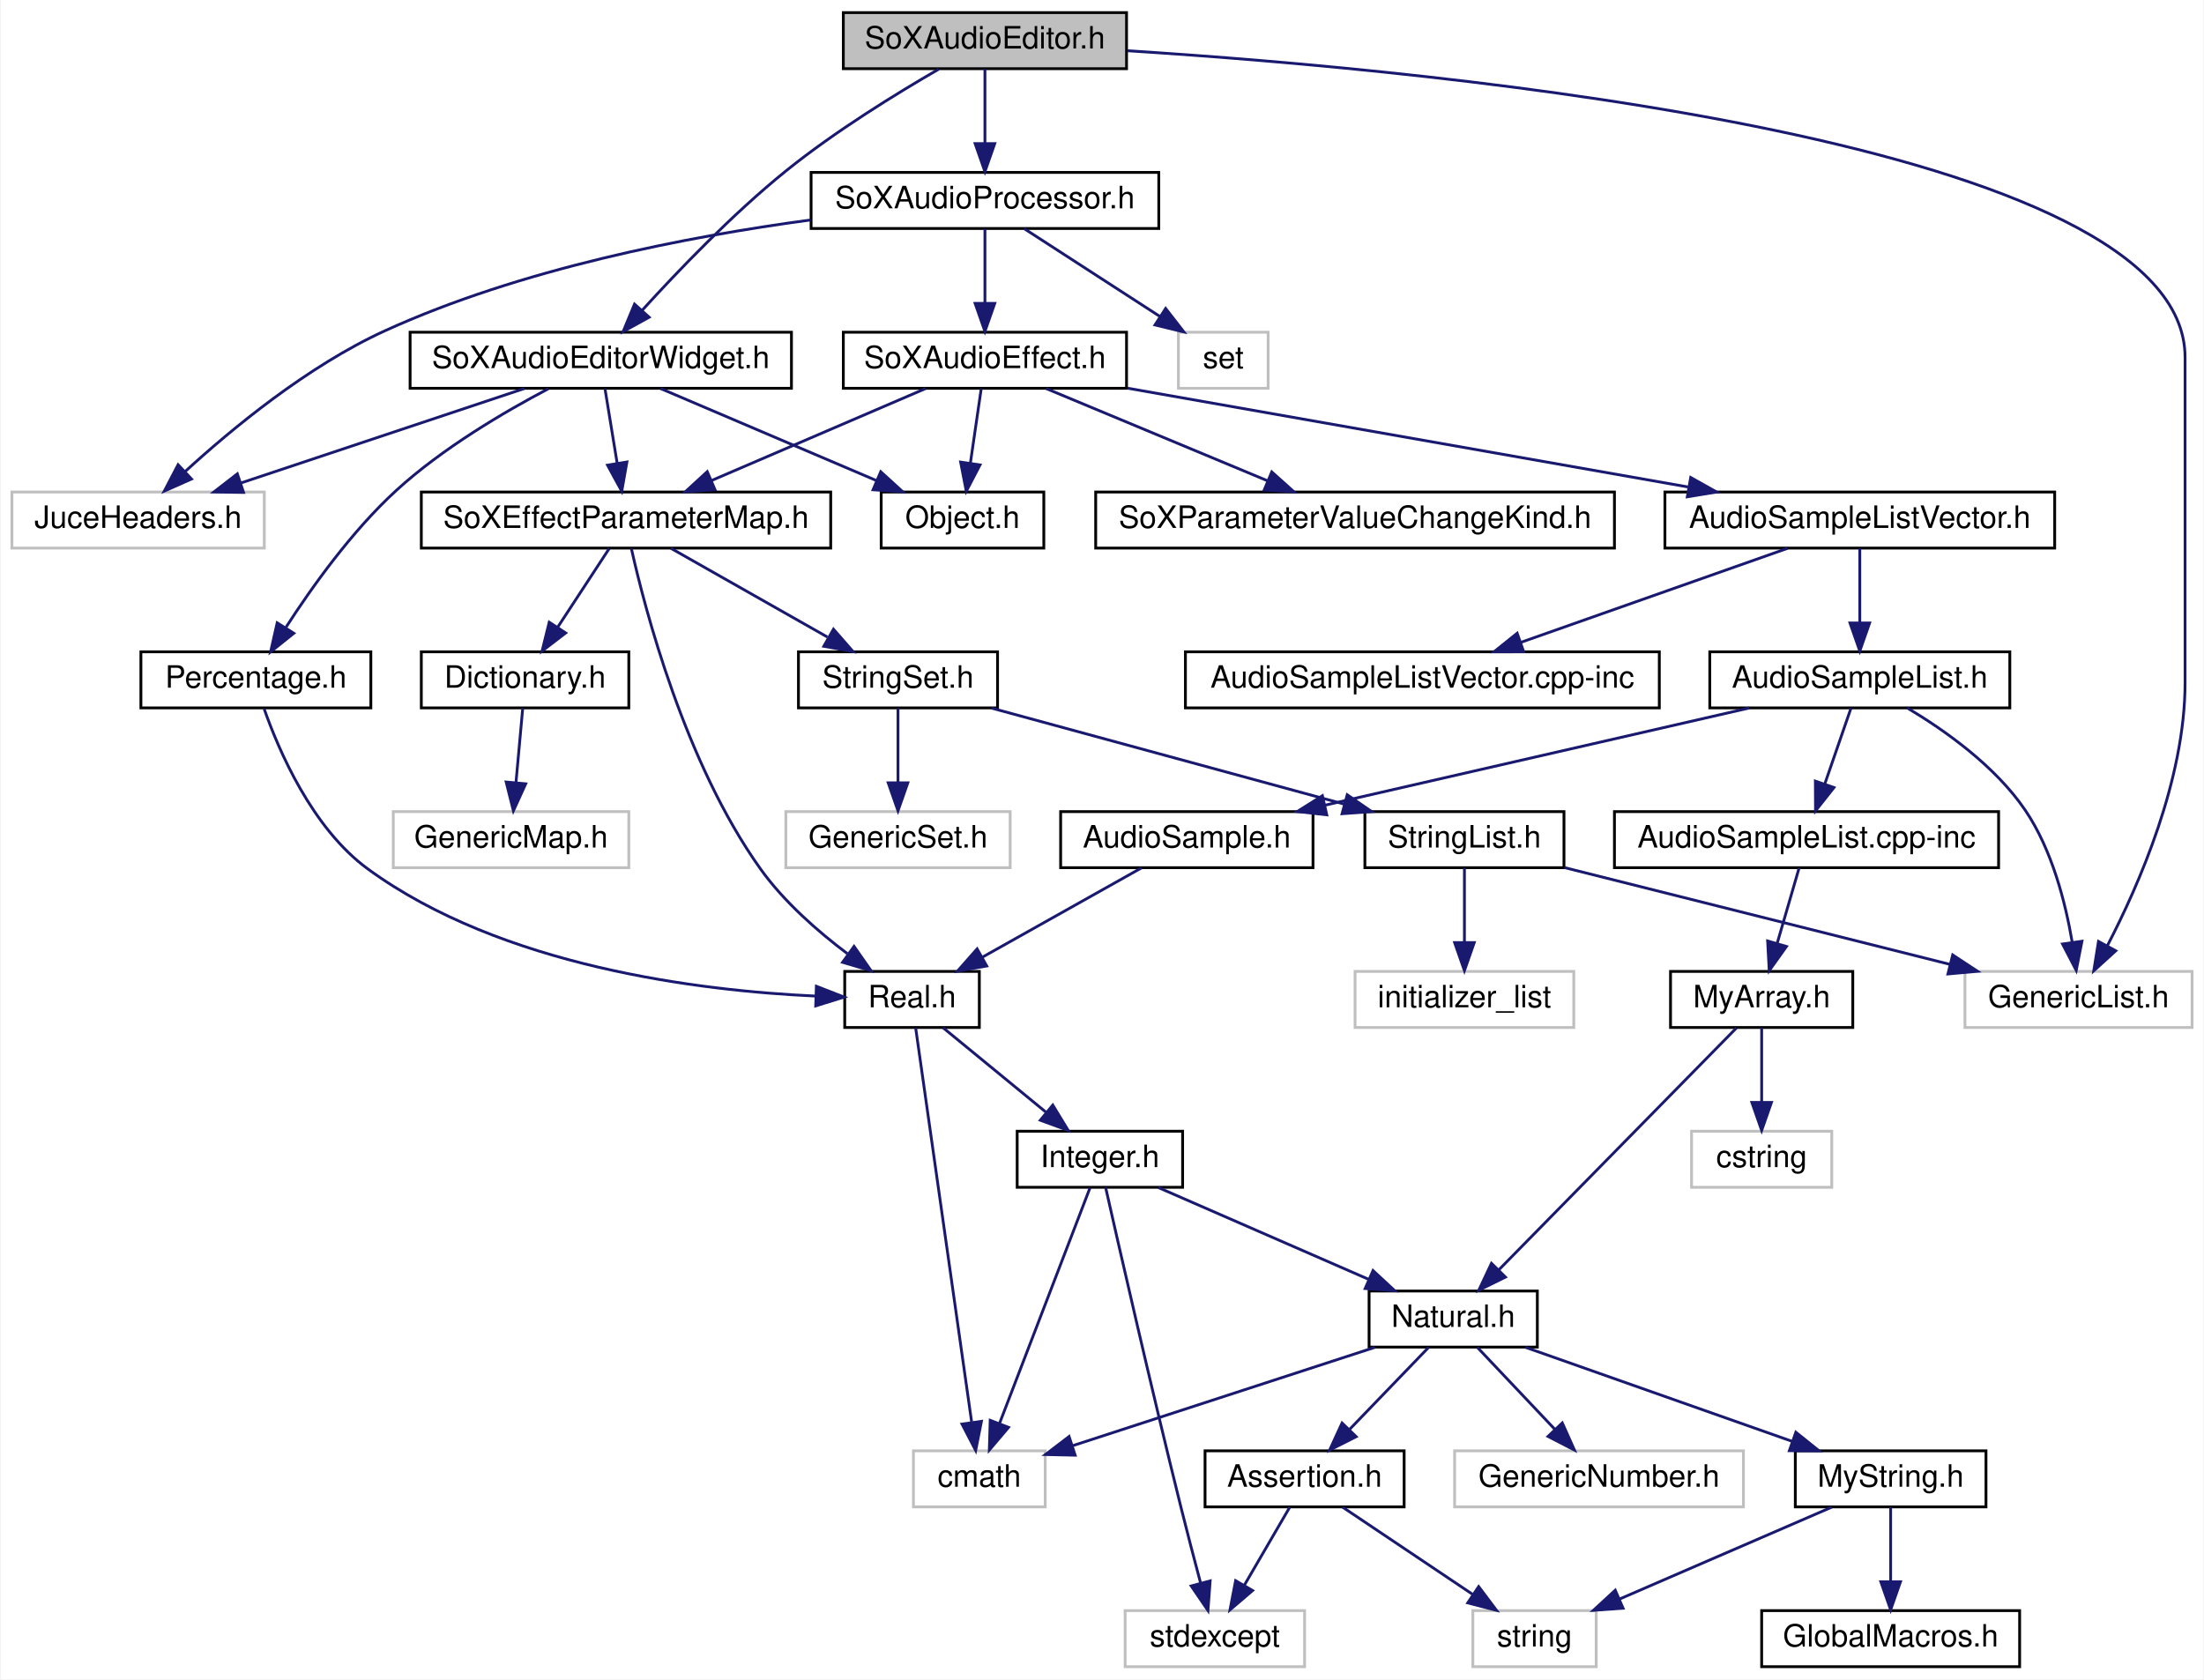
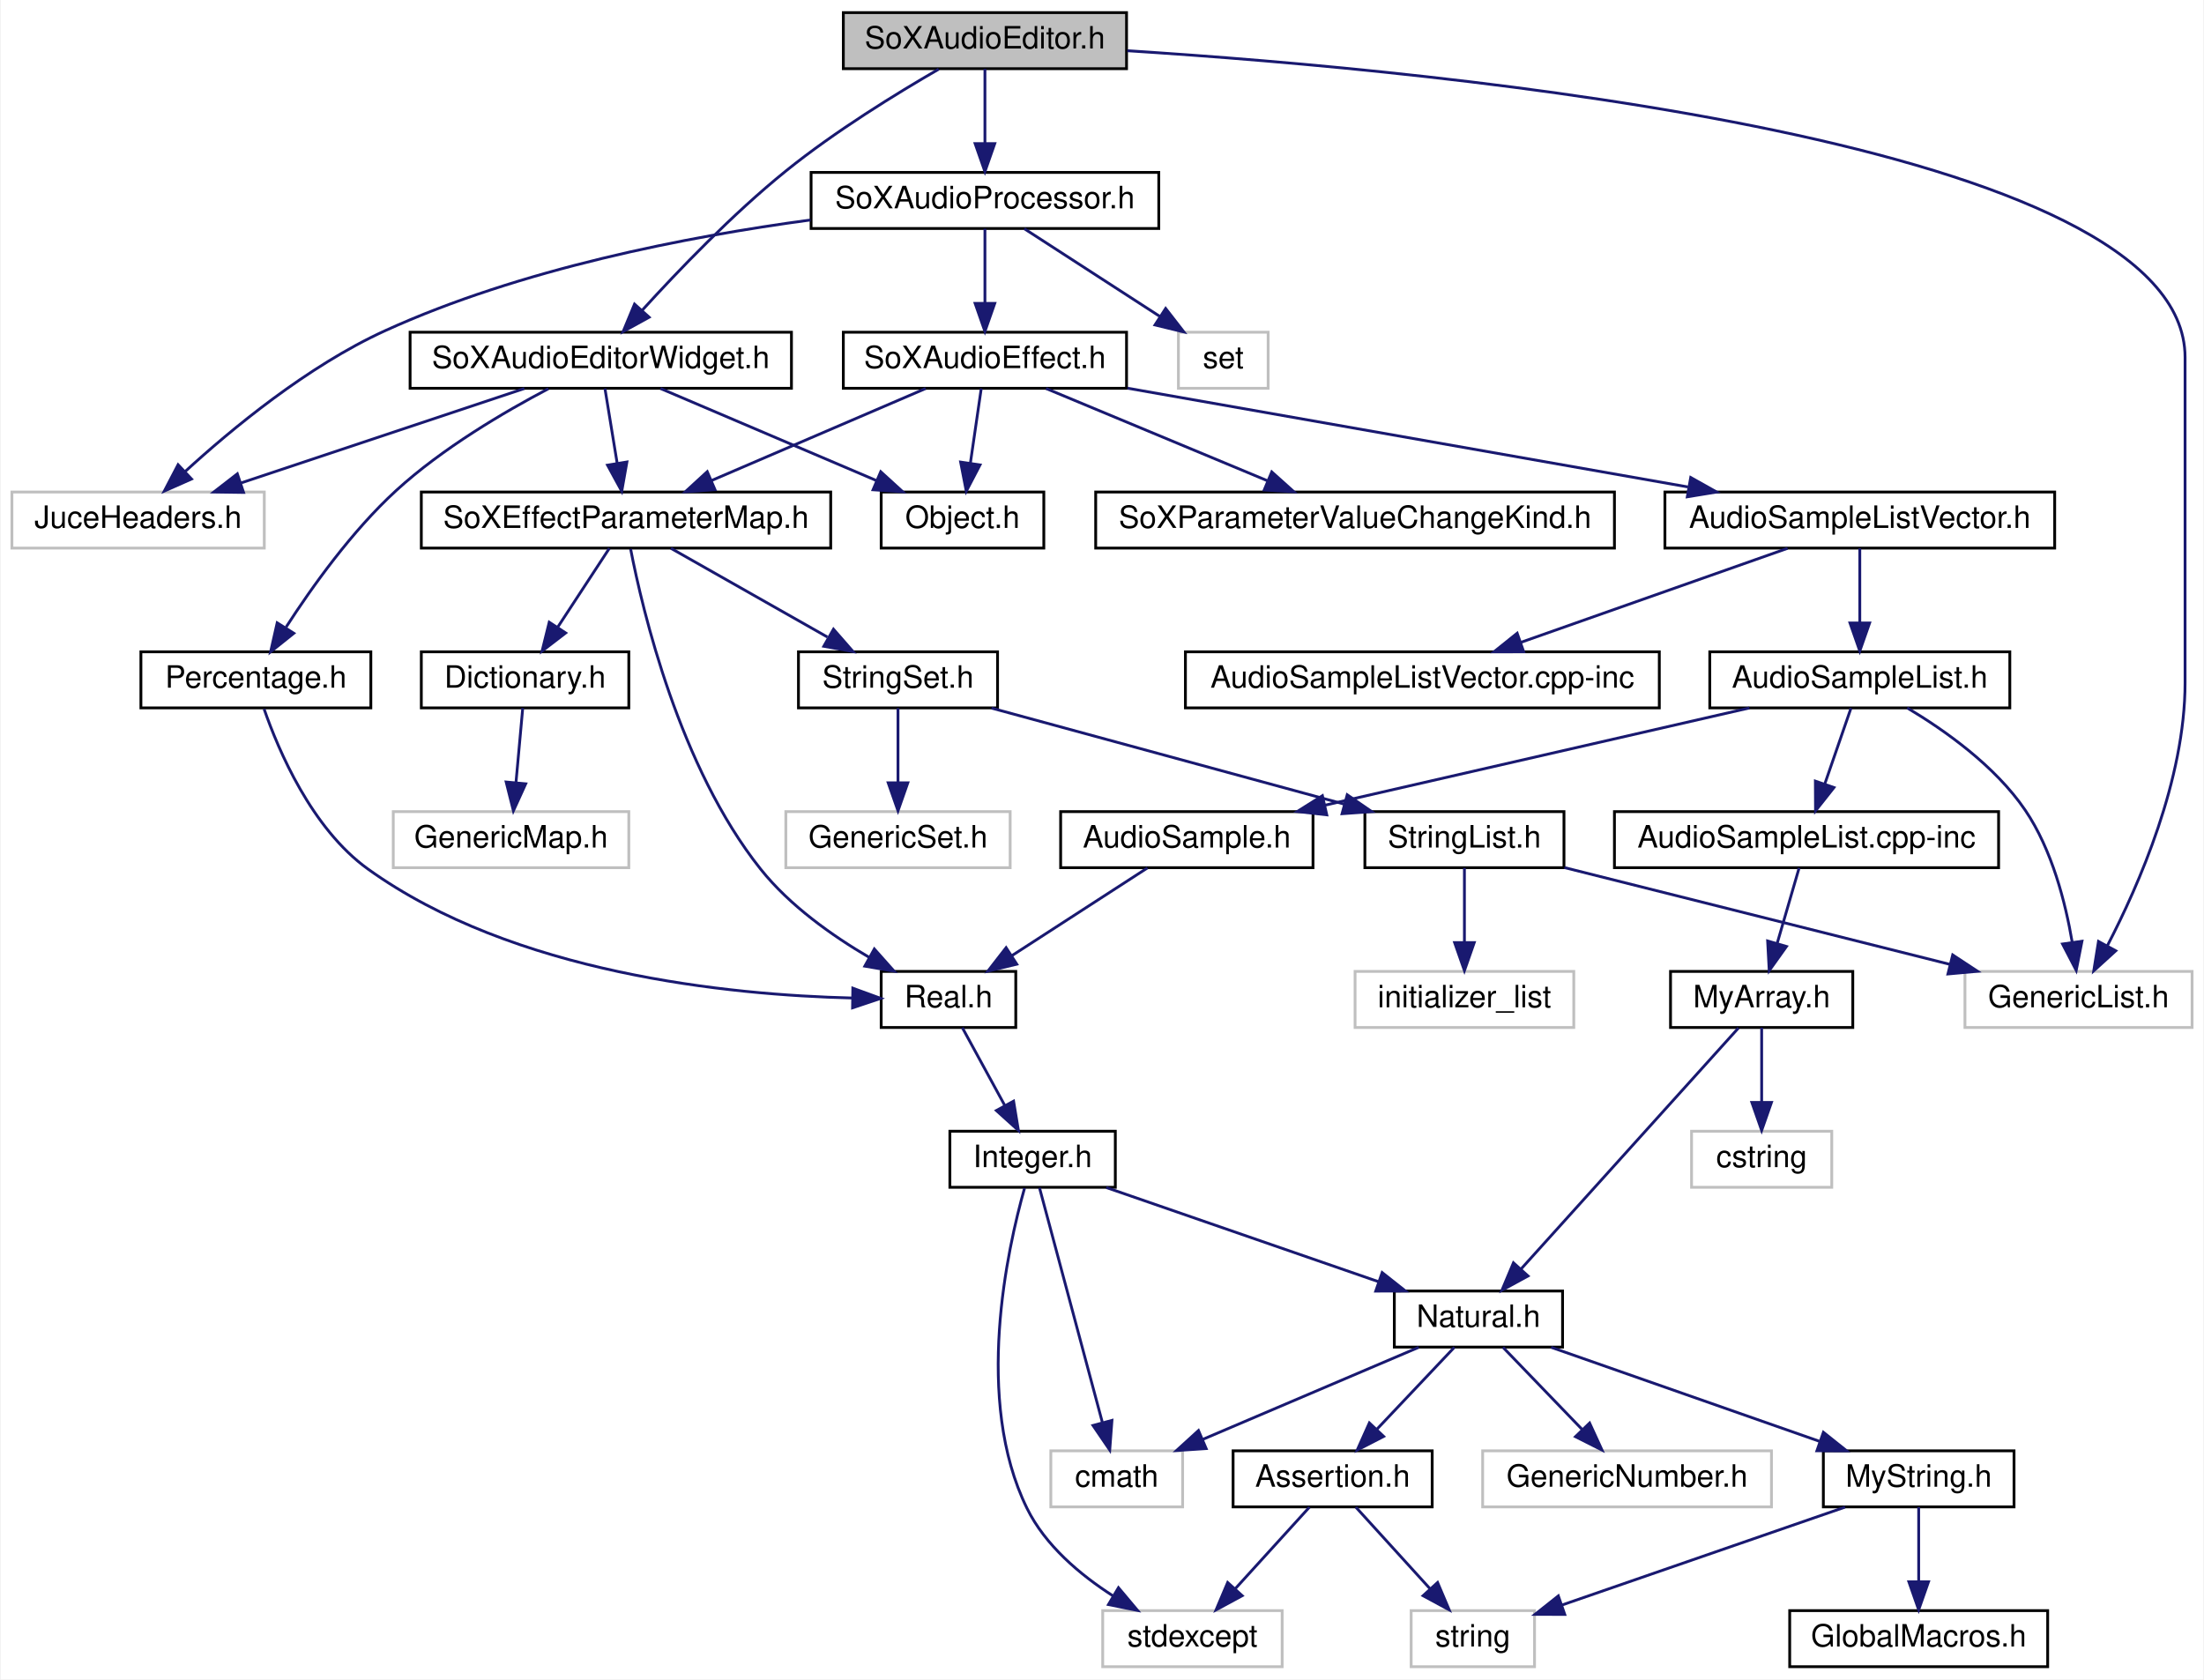
<svg xmlns="http://www.w3.org/2000/svg" xmlns:xlink="http://www.w3.org/1999/xlink" width="786pt" height="599pt" viewBox="0.00 0.00 785.50 599.00">
  <g id="graph0" class="graph" transform="scale(1 1) rotate(0) translate(4 595)">
    <polygon fill="white" stroke="transparent" points="-4,4 -4,-595 781.5,-595 781.5,4 -4,4" />
    <g id="node1" class="node">
      <g id="a_node1">
        <a xlink:title="The SoXAudioEditor specification defines the audio editor for a plugin, represented by a display wind...">
          <polygon fill="#bfbfbf" stroke="black" points="296.5,-570.5 296.5,-590.5 397.5,-590.5 397.5,-570.5 296.5,-570.5" />
          <text text-anchor="middle" x="347" y="-577.7" font-family="Helvetica,sans-Serif" font-size="11.00">SoXAudioEditor.h</text>
        </a>
      </g>
    </g>
    <g id="node2" class="node">
      <g id="a_node2">
        <a xlink:title=" ">
          <polygon fill="white" stroke="#bfbfbf" points="696.5,-228.5 696.5,-248.5 777.5,-248.5 777.5,-228.5 696.5,-228.5" />
          <text text-anchor="middle" x="737" y="-235.7" font-family="Helvetica,sans-Serif" font-size="11.00">GenericList.h</text>
        </a>
      </g>
    </g>
    <g id="edge1" class="edge">
      <path fill="none" stroke="midnightblue" d="M397.78,-576.9C511.15,-569.71 775,-544.69 775,-467.5 775,-467.5 775,-467.5 775,-351.5 775,-316.93 758.57,-279.4 747.32,-257.74" />
      <polygon fill="midnightblue" stroke="midnightblue" points="750.28,-255.86 742.44,-248.73 744.12,-259.19 750.28,-255.86" />
    </g>
    <g id="node3" class="node">
      <g id="a_node3">
        <a xlink:href="_so_x_audio_editor_widget_8h.html" target="_top" xlink:title="The SoXAudioEditorWidget specification defines an audio editor widget (a slider or a combo box) in a ...">
          <polygon fill="white" stroke="black" points="142,-456.5 142,-476.5 278,-476.5 278,-456.5 142,-456.5" />
          <text text-anchor="middle" x="210" y="-463.7" font-family="Helvetica,sans-Serif" font-size="11.00">SoXAudioEditorWidget.h</text>
        </a>
      </g>
    </g>
    <g id="edge2" class="edge">
      <path fill="none" stroke="midnightblue" d="M330.52,-570.33C315.67,-561.76 293.54,-548.17 276,-534 256.96,-518.62 237.5,-498.34 224.69,-484.24" />
      <polygon fill="midnightblue" stroke="midnightblue" points="227.25,-481.85 217.98,-476.74 222.04,-486.52 227.25,-481.85" />
    </g>
    <g id="node24" class="node">
      <g id="a_node24">
        <a xlink:href="_so_x_audio_processor_8h.html" target="_top" xlink:title="The SoXAudioProcessor specification defines an audio effect wrapper for a plugin responsible for the ...">
          <polygon fill="white" stroke="black" points="285,-513.5 285,-533.5 409,-533.5 409,-513.5 285,-513.5" />
          <text text-anchor="middle" x="347" y="-520.7" font-family="Helvetica,sans-Serif" font-size="11.00">SoXAudioProcessor.h</text>
        </a>
      </g>
    </g>
-     <g id="edge29" class="edge">
+     <g id="edge28" class="edge">
      <path fill="none" stroke="midnightblue" d="M347,-570.42C347,-563.22 347,-552.9 347,-543.86" />
      <polygon fill="midnightblue" stroke="midnightblue" points="350.5,-543.78 347,-533.78 343.5,-543.78 350.5,-543.78" />
    </g>
    <g id="node4" class="node">
      <g id="a_node4">
        <a xlink:title=" ">
          <polygon fill="white" stroke="#bfbfbf" points="0,-399.5 0,-419.5 90,-419.5 90,-399.5 0,-399.5" />
          <text text-anchor="middle" x="45" y="-406.7" font-family="Helvetica,sans-Serif" font-size="11.00">JuceHeaders.h</text>
        </a>
      </g>
    </g>
    <g id="edge3" class="edge">
      <path fill="none" stroke="midnightblue" d="M182.75,-456.42C155.2,-447.23 112.44,-432.98 81.87,-422.79" />
      <polygon fill="midnightblue" stroke="midnightblue" points="82.61,-419.35 72.01,-419.5 80.39,-425.99 82.61,-419.35" />
    </g>
    <g id="node5" class="node">
      <g id="a_node5">
        <a xlink:href="_object_8h.html" target="_top" xlink:title="The Object specification and body provides the root object type.">
          <polygon fill="white" stroke="black" points="310,-399.5 310,-419.5 368,-419.5 368,-399.5 310,-399.5" />
          <text text-anchor="middle" x="339" y="-406.7" font-family="Helvetica,sans-Serif" font-size="11.00">Object.h</text>
        </a>
      </g>
    </g>
    <g id="edge4" class="edge">
      <path fill="none" stroke="midnightblue" d="M231.3,-456.42C252.31,-447.46 284.63,-433.68 308.39,-423.55" />
      <polygon fill="midnightblue" stroke="midnightblue" points="309.84,-426.74 317.67,-419.6 307.1,-420.3 309.84,-426.74" />
    </g>
    <g id="node6" class="node">
      <g id="a_node6">
        <a xlink:href="_percentage_8h.html" target="_top" xlink:title="The Percentage specification and body provides a simple percentage type.">
          <polygon fill="white" stroke="black" points="46,-342.5 46,-362.5 128,-362.5 128,-342.5 46,-342.5" />
          <text text-anchor="middle" x="87" y="-349.7" font-family="Helvetica,sans-Serif" font-size="11.00">Percentage.h</text>
        </a>
      </g>
    </g>
    <g id="edge5" class="edge">
      <path fill="none" stroke="midnightblue" d="M191.31,-456.34C175.74,-448.15 153.52,-435.13 137,-420 121.25,-405.57 107.01,-385.62 97.8,-371.35" />
      <polygon fill="midnightblue" stroke="midnightblue" points="100.53,-369.12 92.26,-362.51 94.6,-372.84 100.53,-369.12" />
    </g>
    <g id="node17" class="node">
      <g id="a_node17">
        <a xlink:href="_so_x_effect_parameter_map_8h.html" target="_top" xlink:title="The SoXEffectParameterMap specification defines a map of string keys and associated values of SoXEffe...">
          <polygon fill="white" stroke="black" points="146,-399.5 146,-419.5 292,-419.5 292,-399.5 146,-399.5" />
          <text text-anchor="middle" x="219" y="-406.7" font-family="Helvetica,sans-Serif" font-size="11.00">SoXEffectParameterMap.h</text>
        </a>
      </g>
    </g>
-     <g id="edge20" class="edge">
+     <g id="edge19" class="edge">
      <path fill="none" stroke="midnightblue" d="M211.49,-456.42C212.66,-449.22 214.35,-438.9 215.83,-429.86" />
      <polygon fill="midnightblue" stroke="midnightblue" points="219.32,-430.21 217.48,-419.78 212.41,-429.08 219.32,-430.21" />
    </g>
    <g id="node7" class="node">
      <g id="a_node7">
        <a xlink:href="_real_8h.html" target="_top" xlink:title="The Real specification defines a value object type for real values.">
-           <polygon fill="white" stroke="black" points="297,-228.5 297,-248.5 345,-248.5 345,-228.5 297,-228.5" />
-           <text text-anchor="middle" x="321" y="-235.7" font-family="Helvetica,sans-Serif" font-size="11.00">Real.h</text>
+           <polygon fill="white" stroke="black" points="310,-228.5 310,-248.5 358,-248.5 358,-228.5 310,-228.5" />
+           <text text-anchor="middle" x="334" y="-235.7" font-family="Helvetica,sans-Serif" font-size="11.00">Real.h</text>
        </a>
      </g>
    </g>
    <g id="edge6" class="edge">
-       <path fill="none" stroke="midnightblue" d="M89.96,-342.14C95.07,-327.57 106.97,-299.6 127,-285 174.71,-250.23 245.01,-241.6 286.59,-239.71" />
-       <polygon fill="midnightblue" stroke="midnightblue" points="286.89,-243.2 296.76,-239.35 286.65,-236.2 286.89,-243.2" />
+       <path fill="none" stroke="midnightblue" d="M89.93,-342.11C95.01,-327.49 106.86,-299.46 127,-285 178.91,-247.72 255.66,-240.08 299.65,-239.02" />
+       <polygon fill="midnightblue" stroke="midnightblue" points="299.89,-242.52 309.84,-238.88 299.79,-235.52 299.89,-242.52" />
    </g>
    <g id="node8" class="node">
      <g id="a_node8">
-         <a xlink:title=" ">
-           <polygon fill="white" stroke="#bfbfbf" points="321.5,-57.5 321.5,-77.5 368.5,-77.5 368.5,-57.5 321.5,-57.5" />
-           <text text-anchor="middle" x="345" y="-64.7" font-family="Helvetica,sans-Serif" font-size="11.00">cmath</text>
+         <a xlink:href="_integer_8h.html" target="_top" xlink:title="The Integer specification and body provides a value object type for ints.">
+           <polygon fill="white" stroke="black" points="334.5,-171.5 334.5,-191.5 393.5,-191.5 393.5,-171.5 334.5,-171.5" />
+           <text text-anchor="middle" x="364" y="-178.7" font-family="Helvetica,sans-Serif" font-size="11.00">Integer.h</text>
        </a>
      </g>
    </g>
    <g id="edge7" class="edge">
-       <path fill="none" stroke="midnightblue" d="M322.29,-228.41C326.05,-201.94 337.06,-124.42 342.24,-87.92" />
-       <polygon fill="midnightblue" stroke="midnightblue" points="345.76,-88.02 343.7,-77.63 338.83,-87.04 345.76,-88.02" />
+       <path fill="none" stroke="midnightblue" d="M338.95,-228.42C343.05,-220.9 349.01,-209.98 354.08,-200.68" />
+       <polygon fill="midnightblue" stroke="midnightblue" points="357.22,-202.23 358.94,-191.78 351.08,-198.88 357.22,-202.23" />
    </g>
    <g id="node9" class="node">
      <g id="a_node9">
-         <a xlink:href="_integer_8h.html" target="_top" xlink:title="The Integer specification and body provides a value object type for ints.">
-           <polygon fill="white" stroke="black" points="358.5,-171.5 358.5,-191.5 417.5,-191.5 417.5,-171.5 358.5,-171.5" />
-           <text text-anchor="middle" x="388" y="-178.7" font-family="Helvetica,sans-Serif" font-size="11.00">Integer.h</text>
+         <a xlink:title=" ">
+           <polygon fill="white" stroke="#bfbfbf" points="370.5,-57.5 370.5,-77.5 417.5,-77.5 417.5,-57.5 370.5,-57.5" />
+           <text text-anchor="middle" x="394" y="-64.7" font-family="Helvetica,sans-Serif" font-size="11.00">cmath</text>
        </a>
      </g>
    </g>
    <g id="edge8" class="edge">
-       <path fill="none" stroke="midnightblue" d="M332.06,-228.42C341.99,-220.27 356.79,-208.12 368.67,-198.37" />
-       <polygon fill="midnightblue" stroke="midnightblue" points="371.19,-200.83 376.7,-191.78 366.75,-195.42 371.19,-200.83" />
-     </g>
-     <g id="edge9" class="edge">
-       <path fill="none" stroke="midnightblue" d="M384.48,-171.33C377.46,-153.04 361.57,-111.67 352.23,-87.34" />
-       <polygon fill="midnightblue" stroke="midnightblue" points="355.42,-85.87 348.57,-77.79 348.88,-88.38 355.42,-85.87" />
+       <path fill="none" stroke="midnightblue" d="M366.46,-171.33C371.33,-153.12 382.34,-112.04 388.87,-87.67" />
+       <polygon fill="midnightblue" stroke="midnightblue" points="392.3,-88.36 391.51,-77.79 385.54,-86.55 392.3,-88.36" />
    </g>
    <g id="node10" class="node">
      <g id="a_node10">
        <a xlink:title=" ">
-           <polygon fill="white" stroke="#bfbfbf" points="397,-0.5 397,-20.5 461,-20.5 461,-0.5 397,-0.5" />
-           <text text-anchor="middle" x="429" y="-7.7" font-family="Helvetica,sans-Serif" font-size="11.00">stdexcept</text>
-         </a>
-       </g>
-     </g>
-     <g id="edge10" class="edge">
-       <path fill="none" stroke="midnightblue" d="M390.03,-171.49C394.64,-151.08 406.35,-99.74 417,-57 419.2,-48.18 421.75,-38.43 423.94,-30.23" />
-       <polygon fill="midnightblue" stroke="midnightblue" points="427.32,-31.11 426.54,-20.55 420.56,-29.3 427.32,-31.11" />
+           <polygon fill="white" stroke="#bfbfbf" points="389,-0.5 389,-20.5 453,-20.5 453,-0.5 389,-0.5" />
+           <text text-anchor="middle" x="421" y="-7.7" font-family="Helvetica,sans-Serif" font-size="11.00">stdexcept</text>
+         </a>
+       </g>
+     </g>
+     <g id="edge9" class="edge">
+       <path fill="none" stroke="midnightblue" d="M361.13,-171.2C355.06,-149.75 342.98,-95.68 362,-57 368.5,-43.77 380.91,-33.31 392.67,-25.76" />
+       <polygon fill="midnightblue" stroke="midnightblue" points="394.62,-28.68 401.43,-20.57 391.05,-22.66 394.62,-28.68" />
    </g>
    <g id="node11" class="node">
      <g id="a_node11">
        <a xlink:href="_natural_8h.html" target="_top" xlink:title="The Natural specification and body provides a value object type for naturals (positive integers with ...">
-           <polygon fill="white" stroke="black" points="484,-114.5 484,-134.5 544,-134.5 544,-114.5 484,-114.5" />
-           <text text-anchor="middle" x="514" y="-121.7" font-family="Helvetica,sans-Serif" font-size="11.00">Natural.h</text>
-         </a>
-       </g>
+           <polygon fill="white" stroke="black" points="493,-114.5 493,-134.5 553,-134.5 553,-114.5 493,-114.5" />
+           <text text-anchor="middle" x="523" y="-121.7" font-family="Helvetica,sans-Serif" font-size="11.00">Natural.h</text>
+         </a>
+       </g>
+     </g>
+     <g id="edge10" class="edge">
+       <path fill="none" stroke="midnightblue" d="M390.26,-171.42C416.8,-162.23 458.01,-147.98 487.47,-137.79" />
+       <polygon fill="midnightblue" stroke="midnightblue" points="488.66,-141.08 496.97,-134.5 486.37,-134.47 488.66,-141.08" />
    </g>
    <g id="edge11" class="edge">
-       <path fill="none" stroke="midnightblue" d="M408.81,-171.42C429.23,-162.5 460.61,-148.8 483.79,-138.69" />
-       <polygon fill="midnightblue" stroke="midnightblue" points="485.4,-141.8 493.16,-134.6 482.6,-135.39 485.4,-141.8" />
-     </g>
-     <g id="edge12" class="edge">
-       <path fill="none" stroke="midnightblue" d="M486.09,-114.42C456.48,-104.78 409.72,-89.56 378.23,-79.31" />
-       <polygon fill="midnightblue" stroke="midnightblue" points="379.17,-75.94 368.58,-76.17 377.01,-82.6 379.17,-75.94" />
+       <path fill="none" stroke="midnightblue" d="M501.7,-114.42C480.69,-105.46 448.37,-91.68 424.61,-81.55" />
+       <polygon fill="midnightblue" stroke="midnightblue" points="425.9,-78.3 415.33,-77.6 423.16,-84.74 425.9,-78.3" />
    </g>
    <g id="node12" class="node">
      <g id="a_node12">
        <a xlink:href="_assertion_8h.html" target="_top" xlink:title="The Assertion specification defines macros for pre- and postconditions in functions or methods.">
-           <polygon fill="white" stroke="black" points="425.5,-57.5 425.5,-77.5 496.5,-77.5 496.5,-57.5 425.5,-57.5" />
-           <text text-anchor="middle" x="461" y="-64.7" font-family="Helvetica,sans-Serif" font-size="11.00">Assertion.h</text>
-         </a>
-       </g>
-     </g>
-     <g id="edge13" class="edge">
-       <path fill="none" stroke="midnightblue" d="M505.25,-114.42C497.62,-106.5 486.37,-94.82 477.12,-85.23" />
-       <polygon fill="midnightblue" stroke="midnightblue" points="479.4,-82.55 469.94,-77.78 474.36,-87.41 479.4,-82.55" />
+           <polygon fill="white" stroke="black" points="435.5,-57.5 435.5,-77.5 506.5,-77.5 506.5,-57.5 435.5,-57.5" />
+           <text text-anchor="middle" x="471" y="-64.7" font-family="Helvetica,sans-Serif" font-size="11.00">Assertion.h</text>
+         </a>
+       </g>
+     </g>
+     <g id="edge12" class="edge">
+       <path fill="none" stroke="midnightblue" d="M514.41,-114.42C506.93,-106.5 495.89,-94.82 486.81,-85.23" />
+       <polygon fill="midnightblue" stroke="midnightblue" points="489.19,-82.64 479.77,-77.78 484.1,-87.45 489.19,-82.64" />
    </g>
    <g id="node14" class="node">
      <g id="a_node14">
        <a xlink:title=" ">
-           <polygon fill="white" stroke="#bfbfbf" points="514.5,-57.5 514.5,-77.5 617.5,-77.5 617.5,-57.5 514.5,-57.5" />
-           <text text-anchor="middle" x="566" y="-64.7" font-family="Helvetica,sans-Serif" font-size="11.00">GenericNumber.h</text>
-         </a>
-       </g>
-     </g>
-     <g id="edge16" class="edge">
-       <path fill="none" stroke="midnightblue" d="M522.59,-114.42C530.07,-106.5 541.11,-94.82 550.19,-85.23" />
-       <polygon fill="midnightblue" stroke="midnightblue" points="552.9,-87.45 557.23,-77.78 547.81,-82.64 552.9,-87.45" />
+           <polygon fill="white" stroke="#bfbfbf" points="524.5,-57.5 524.5,-77.5 627.5,-77.5 627.5,-57.5 524.5,-57.5" />
+           <text text-anchor="middle" x="576" y="-64.7" font-family="Helvetica,sans-Serif" font-size="11.00">GenericNumber.h</text>
+         </a>
+       </g>
+     </g>
+     <g id="edge15" class="edge">
+       <path fill="none" stroke="midnightblue" d="M531.75,-114.42C539.38,-106.5 550.63,-94.82 559.88,-85.23" />
+       <polygon fill="midnightblue" stroke="midnightblue" points="562.64,-87.41 567.06,-77.78 557.6,-82.55 562.64,-87.41" />
    </g>
    <g id="node15" class="node">
      <g id="a_node15">
        <a xlink:href="_my_string_8h.html" target="_top" xlink:title="The String specification defines a standard string type.">
-           <polygon fill="white" stroke="black" points="636,-57.5 636,-77.5 704,-77.5 704,-57.5 636,-57.5" />
-           <text text-anchor="middle" x="670" y="-64.7" font-family="Helvetica,sans-Serif" font-size="11.00">MyString.h</text>
-         </a>
-       </g>
-     </g>
-     <g id="edge17" class="edge">
-       <path fill="none" stroke="midnightblue" d="M539.76,-114.42C565.69,-105.27 605.89,-91.1 634.76,-80.92" />
-       <polygon fill="midnightblue" stroke="midnightblue" points="636.19,-84.13 644.46,-77.5 633.87,-77.53 636.19,-84.13" />
-     </g>
-     <g id="edge14" class="edge">
-       <path fill="none" stroke="midnightblue" d="M455.72,-57.42C451.34,-49.9 444.99,-38.98 439.58,-29.68" />
-       <polygon fill="midnightblue" stroke="midnightblue" points="442.45,-27.66 434.4,-20.78 436.4,-31.18 442.45,-27.66" />
+           <polygon fill="white" stroke="black" points="646,-57.5 646,-77.5 714,-77.5 714,-57.5 646,-57.5" />
+           <text text-anchor="middle" x="680" y="-64.7" font-family="Helvetica,sans-Serif" font-size="11.00">MyString.h</text>
+         </a>
+       </g>
+     </g>
+     <g id="edge16" class="edge">
+       <path fill="none" stroke="midnightblue" d="M548.93,-114.42C575.02,-105.27 615.47,-91.1 644.54,-80.92" />
+       <polygon fill="midnightblue" stroke="midnightblue" points="646.02,-84.11 654.3,-77.5 643.7,-77.51 646.02,-84.11" />
+     </g>
+     <g id="edge13" class="edge">
+       <path fill="none" stroke="midnightblue" d="M462.74,-57.42C455.55,-49.5 444.93,-37.82 436.2,-28.23" />
+       <polygon fill="midnightblue" stroke="midnightblue" points="438.75,-25.82 429.44,-20.78 433.57,-30.53 438.75,-25.82" />
    </g>
    <g id="node13" class="node">
      <g id="a_node13">
        <a xlink:title=" ">
-           <polygon fill="white" stroke="#bfbfbf" points="521,-0.5 521,-20.5 565,-20.5 565,-0.5 521,-0.5" />
-           <text text-anchor="middle" x="543" y="-7.7" font-family="Helvetica,sans-Serif" font-size="11.00">string</text>
-         </a>
-       </g>
-     </g>
-     <g id="edge15" class="edge">
-       <path fill="none" stroke="midnightblue" d="M474.54,-57.42C487.12,-48.98 506.09,-36.26 520.87,-26.34" />
-       <polygon fill="midnightblue" stroke="midnightblue" points="523.08,-29.07 529.44,-20.6 519.18,-23.26 523.08,-29.07" />
-     </g>
-     <g id="edge18" class="edge">
-       <path fill="none" stroke="midnightblue" d="M649.03,-57.42C628.44,-48.5 596.81,-34.8 573.45,-24.69" />
-       <polygon fill="midnightblue" stroke="midnightblue" points="574.57,-21.36 564,-20.6 571.79,-27.78 574.57,-21.36" />
+           <polygon fill="white" stroke="#bfbfbf" points="499,-0.5 499,-20.5 543,-20.5 543,-0.5 499,-0.5" />
+           <text text-anchor="middle" x="521" y="-7.7" font-family="Helvetica,sans-Serif" font-size="11.00">string</text>
+         </a>
+       </g>
+     </g>
+     <g id="edge14" class="edge">
+       <path fill="none" stroke="midnightblue" d="M479.26,-57.42C486.45,-49.5 497.07,-37.82 505.8,-28.23" />
+       <polygon fill="midnightblue" stroke="midnightblue" points="508.43,-30.53 512.56,-20.78 503.25,-25.82 508.43,-30.53" />
+     </g>
+     <g id="edge17" class="edge">
+       <path fill="none" stroke="midnightblue" d="M653.74,-57.42C626.01,-47.82 582.27,-32.69 552.65,-22.45" />
+       <polygon fill="midnightblue" stroke="midnightblue" points="553.78,-19.14 543.19,-19.17 551.49,-25.75 553.78,-19.14" />
    </g>
    <g id="node16" class="node">
      <g id="a_node16">
        <a xlink:href="_global_macros_8h.html" target="_top" xlink:title="The GlobalMacros specification defines simple macros (e.g. for parameter modes).">
-           <polygon fill="white" stroke="black" points="624,-0.5 624,-20.5 716,-20.5 716,-0.5 624,-0.5" />
-           <text text-anchor="middle" x="670" y="-7.7" font-family="Helvetica,sans-Serif" font-size="11.00">GlobalMacros.h</text>
-         </a>
-       </g>
-     </g>
-     <g id="edge19" class="edge">
-       <path fill="none" stroke="midnightblue" d="M670,-57.42C670,-50.22 670,-39.9 670,-30.86" />
-       <polygon fill="midnightblue" stroke="midnightblue" points="673.5,-30.78 670,-20.78 666.5,-30.78 673.5,-30.78" />
-     </g>
-     <g id="edge23" class="edge">
-       <path fill="none" stroke="midnightblue" d="M220.9,-399.38C225.71,-377.84 239.98,-322.8 267,-285 275.36,-273.31 287.38,-262.79 297.96,-254.82" />
-       <polygon fill="midnightblue" stroke="midnightblue" points="300.32,-257.43 306.39,-248.75 296.23,-251.75 300.32,-257.43" />
+           <polygon fill="white" stroke="black" points="634,-0.5 634,-20.5 726,-20.5 726,-0.5 634,-0.5" />
+           <text text-anchor="middle" x="680" y="-7.7" font-family="Helvetica,sans-Serif" font-size="11.00">GlobalMacros.h</text>
+         </a>
+       </g>
+     </g>
+     <g id="edge18" class="edge">
+       <path fill="none" stroke="midnightblue" d="M680,-57.42C680,-50.22 680,-39.9 680,-30.86" />
+       <polygon fill="midnightblue" stroke="midnightblue" points="683.5,-30.78 680,-20.78 676.5,-30.78 683.5,-30.78" />
+     </g>
+     <g id="edge22" class="edge">
+       <path fill="none" stroke="midnightblue" d="M220.64,-399.19C224.9,-377.23 238.05,-321.35 267,-285 277.39,-271.95 292.54,-261.23 305.8,-253.47" />
+       <polygon fill="midnightblue" stroke="midnightblue" points="307.56,-256.5 314.6,-248.59 304.16,-250.38 307.56,-256.5" />
    </g>
    <g id="node18" class="node">
      <g id="a_node18">
        <a xlink:href="_dictionary_8h.html" target="_top" xlink:title="The Dictionary specification defines maps from string keys to string values.">
          <polygon fill="white" stroke="black" points="146,-342.5 146,-362.5 220,-362.5 220,-342.5 146,-342.5" />
          <text text-anchor="middle" x="183" y="-349.7" font-family="Helvetica,sans-Serif" font-size="11.00">Dictionary.h</text>
        </a>
      </g>
    </g>
-     <g id="edge21" class="edge">
+     <g id="edge20" class="edge">
      <path fill="none" stroke="midnightblue" d="M213.06,-399.42C208.08,-391.82 200.84,-380.75 194.71,-371.39" />
      <polygon fill="midnightblue" stroke="midnightblue" points="197.48,-369.23 189.07,-362.78 191.62,-373.06 197.48,-369.23" />
    </g>
    <g id="node20" class="node">
      <g id="a_node20">
        <a xlink:href="_string_set_8h.html" target="_top" xlink:title="The StringSet specification defines sets of string values with no duplicates and only simple containm...">
          <polygon fill="white" stroke="black" points="280.5,-342.5 280.5,-362.5 351.5,-362.5 351.5,-342.5 280.5,-342.5" />
          <text text-anchor="middle" x="316" y="-349.7" font-family="Helvetica,sans-Serif" font-size="11.00">StringSet.h</text>
        </a>
      </g>
    </g>
-     <g id="edge24" class="edge">
+     <g id="edge23" class="edge">
      <path fill="none" stroke="midnightblue" d="M235.02,-399.42C250.18,-390.82 273.19,-377.78 290.81,-367.78" />
      <polygon fill="midnightblue" stroke="midnightblue" points="292.99,-370.57 299.96,-362.6 289.53,-364.48 292.99,-370.57" />
    </g>
    <g id="node19" class="node">
      <g id="a_node19">
        <a xlink:title=" ">
          <polygon fill="white" stroke="#bfbfbf" points="136,-285.5 136,-305.5 220,-305.5 220,-285.5 136,-285.5" />
          <text text-anchor="middle" x="178" y="-292.7" font-family="Helvetica,sans-Serif" font-size="11.00">GenericMap.h</text>
        </a>
      </g>
    </g>
-     <g id="edge22" class="edge">
+     <g id="edge21" class="edge">
      <path fill="none" stroke="midnightblue" d="M182.17,-342.42C181.52,-335.22 180.58,-324.9 179.76,-315.86" />
      <polygon fill="midnightblue" stroke="midnightblue" points="183.23,-315.42 178.84,-305.78 176.26,-316.06 183.23,-315.42" />
    </g>
    <g id="node21" class="node">
      <g id="a_node21">
        <a xlink:title=" ">
          <polygon fill="white" stroke="#bfbfbf" points="276,-285.5 276,-305.5 356,-305.5 356,-285.5 276,-285.5" />
          <text text-anchor="middle" x="316" y="-292.7" font-family="Helvetica,sans-Serif" font-size="11.00">GenericSet.h</text>
        </a>
      </g>
    </g>
-     <g id="edge25" class="edge">
+     <g id="edge24" class="edge">
      <path fill="none" stroke="midnightblue" d="M316,-342.42C316,-335.22 316,-324.9 316,-315.86" />
      <polygon fill="midnightblue" stroke="midnightblue" points="319.5,-315.78 316,-305.78 312.5,-315.78 319.5,-315.78" />
    </g>
    <g id="node22" class="node">
      <g id="a_node22">
        <a xlink:href="_string_list_8h.html" target="_top" xlink:title="The StringList specification defines lists of string values with zero-based arbitrary indexed access ...">
          <polygon fill="white" stroke="black" points="482.5,-285.5 482.5,-305.5 553.5,-305.5 553.5,-285.5 482.5,-285.5" />
          <text text-anchor="middle" x="518" y="-292.7" font-family="Helvetica,sans-Serif" font-size="11.00">StringList.h</text>
        </a>
      </g>
    </g>
-     <g id="edge26" class="edge">
+     <g id="edge25" class="edge">
      <path fill="none" stroke="midnightblue" d="M349.36,-342.42C383.82,-333.04 437.72,-318.36 475.28,-308.13" />
      <polygon fill="midnightblue" stroke="midnightblue" points="476.2,-311.51 484.93,-305.5 474.36,-304.75 476.2,-311.51" />
    </g>
-     <g id="edge28" class="edge">
+     <g id="edge27" class="edge">
      <path fill="none" stroke="midnightblue" d="M553.67,-285.54C591.18,-276.12 650.33,-261.27 691.25,-250.99" />
      <polygon fill="midnightblue" stroke="midnightblue" points="692.13,-254.38 700.98,-248.55 690.43,-247.59 692.13,-254.38" />
    </g>
    <g id="node23" class="node">
      <g id="a_node23">
        <a xlink:title=" ">
          <polygon fill="white" stroke="#bfbfbf" points="479,-228.5 479,-248.5 557,-248.5 557,-228.5 479,-228.5" />
          <text text-anchor="middle" x="518" y="-235.7" font-family="Helvetica,sans-Serif" font-size="11.00">initializer_list</text>
        </a>
      </g>
    </g>
-     <g id="edge27" class="edge">
+     <g id="edge26" class="edge">
      <path fill="none" stroke="midnightblue" d="M518,-285.42C518,-278.22 518,-267.9 518,-258.86" />
      <polygon fill="midnightblue" stroke="midnightblue" points="521.5,-258.78 518,-248.78 514.5,-258.78 521.5,-258.78" />
    </g>
-     <g id="edge31" class="edge">
+     <g id="edge30" class="edge">
      <path fill="none" stroke="midnightblue" d="M284.8,-516.54C240.84,-510.62 181.37,-499.09 133,-477 105.46,-464.42 78.36,-442.01 61.67,-426.71" />
      <polygon fill="midnightblue" stroke="midnightblue" points="64.05,-424.14 54.36,-419.85 59.26,-429.24 64.05,-424.14" />
    </g>
    <g id="node25" class="node">
      <g id="a_node25">
        <a xlink:title=" ">
          <polygon fill="white" stroke="#bfbfbf" points="416,-456.5 416,-476.5 448,-476.5 448,-456.5 416,-456.5" />
          <text text-anchor="middle" x="432" y="-463.7" font-family="Helvetica,sans-Serif" font-size="11.00">set</text>
        </a>
      </g>
    </g>
-     <g id="edge30" class="edge">
+     <g id="edge29" class="edge">
      <path fill="none" stroke="midnightblue" d="M361.04,-513.42C374.2,-504.9 394.11,-492.02 409.49,-482.06" />
      <polygon fill="midnightblue" stroke="midnightblue" points="411.45,-484.97 417.94,-476.6 407.65,-479.09 411.45,-484.97" />
    </g>
    <g id="node26" class="node">
      <g id="a_node26">
        <a xlink:href="_so_x_audio_effect_8h.html" target="_top" xlink:title="The SoXAudioEffect specification defines the root class for all SoX audio effects.">
          <polygon fill="white" stroke="black" points="296.5,-456.5 296.5,-476.5 397.5,-476.5 397.5,-456.5 296.5,-456.5" />
          <text text-anchor="middle" x="347" y="-463.7" font-family="Helvetica,sans-Serif" font-size="11.00">SoXAudioEffect.h</text>
        </a>
      </g>
    </g>
-     <g id="edge32" class="edge">
+     <g id="edge31" class="edge">
      <path fill="none" stroke="midnightblue" d="M347,-513.42C347,-506.22 347,-495.9 347,-486.86" />
      <polygon fill="midnightblue" stroke="midnightblue" points="350.5,-486.78 347,-476.78 343.5,-486.78 350.5,-486.78" />
    </g>
-     <g id="edge33" class="edge">
+     <g id="edge32" class="edge">
      <path fill="none" stroke="midnightblue" d="M345.68,-456.42C344.63,-449.22 343.13,-438.9 341.82,-429.86" />
      <polygon fill="midnightblue" stroke="midnightblue" points="345.25,-429.17 340.35,-419.78 338.33,-430.18 345.25,-429.17" />
    </g>
-     <g id="edge44" class="edge">
+     <g id="edge43" class="edge">
      <path fill="none" stroke="midnightblue" d="M325.86,-456.42C305.02,-447.46 272.95,-433.68 249.38,-423.55" />
      <polygon fill="midnightblue" stroke="midnightblue" points="250.74,-420.33 240.17,-419.6 247.97,-426.76 250.74,-420.33" />
    </g>
    <g id="node27" class="node">
      <g id="a_node27">
        <a xlink:href="_audio_sample_list_vector_8h.html" target="_top" xlink:title="The AudioSampleListVector specification defines the communication buffer structure for the block proc...">
          <polygon fill="white" stroke="black" points="589.5,-399.5 589.5,-419.5 728.5,-419.5 728.5,-399.5 589.5,-399.5" />
          <text text-anchor="middle" x="659" y="-406.7" font-family="Helvetica,sans-Serif" font-size="11.00">AudioSampleListVector.h</text>
        </a>
      </g>
    </g>
-     <g id="edge34" class="edge">
+     <g id="edge33" class="edge">
      <path fill="none" stroke="midnightblue" d="M397.82,-456.54C452.47,-446.91 539.36,-431.59 597.74,-421.3" />
      <polygon fill="midnightblue" stroke="midnightblue" points="598.7,-424.68 607.94,-419.5 597.48,-417.79 598.7,-424.68" />
    </g>
    <g id="node34" class="node">
      <g id="a_node34">
        <a xlink:href="_so_x_parameter_value_change_kind_8h.html" target="_top" xlink:title="The SoXParameterValueChangeKind specification defines a parameter change kind enumeration for SoX plu...">
          <polygon fill="white" stroke="black" points="386.5,-399.5 386.5,-419.5 571.5,-419.5 571.5,-399.5 386.5,-399.5" />
          <text text-anchor="middle" x="479" y="-406.7" font-family="Helvetica,sans-Serif" font-size="11.00">SoXParameterValueChangeKind.h</text>
        </a>
      </g>
    </g>
-     <g id="edge45" class="edge">
+     <g id="edge44" class="edge">
      <path fill="none" stroke="midnightblue" d="M368.8,-456.42C390.29,-447.46 423.37,-433.68 447.68,-423.55" />
      <polygon fill="midnightblue" stroke="midnightblue" points="449.29,-426.67 457.17,-419.6 446.59,-420.21 449.29,-426.67" />
    </g>
    <g id="node28" class="node">
      <g id="a_node28">
        <a xlink:href="_audio_sample_list_8h.html" target="_top" xlink:title="The AudioSampleList specification defines lists of audio samples with zero-based arbitrary indexed ac...">
          <polygon fill="white" stroke="black" points="605.5,-342.5 605.5,-362.5 712.5,-362.5 712.5,-342.5 605.5,-342.5" />
          <text text-anchor="middle" x="659" y="-349.7" font-family="Helvetica,sans-Serif" font-size="11.00">AudioSampleList.h</text>
        </a>
      </g>
    </g>
-     <g id="edge35" class="edge">
+     <g id="edge34" class="edge">
      <path fill="none" stroke="midnightblue" d="M659,-399.42C659,-392.22 659,-381.9 659,-372.86" />
      <polygon fill="midnightblue" stroke="midnightblue" points="662.5,-372.78 659,-362.78 655.5,-372.78 662.5,-372.78" />
    </g>
    <g id="node33" class="node">
      <g id="a_node33">
        <a xlink:href="_audio_sample_list_vector_8cpp-inc.html" target="_top" xlink:title="The AudioSampleListVector body implements the communication buffer structure for the block processing...">
          <polygon fill="white" stroke="black" points="418.5,-342.5 418.5,-362.5 587.5,-362.5 587.5,-342.5 418.5,-342.5" />
          <text text-anchor="middle" x="503" y="-349.7" font-family="Helvetica,sans-Serif" font-size="11.00">AudioSampleListVector.cpp-inc</text>
        </a>
      </g>
    </g>
-     <g id="edge43" class="edge">
+     <g id="edge42" class="edge">
      <path fill="none" stroke="midnightblue" d="M633.24,-399.42C607.31,-390.27 567.11,-376.1 538.24,-365.92" />
      <polygon fill="midnightblue" stroke="midnightblue" points="539.13,-362.53 528.54,-362.5 536.81,-369.13 539.13,-362.53" />
    </g>
-     <g id="edge36" class="edge">
+     <g id="edge35" class="edge">
      <path fill="none" stroke="midnightblue" d="M675.9,-342.5C689.21,-334.57 707.25,-321.84 718,-306 727.57,-291.89 732.37,-272.96 734.75,-258.91" />
      <polygon fill="midnightblue" stroke="midnightblue" points="738.23,-259.27 736.18,-248.87 731.3,-258.28 738.23,-259.27" />
    </g>
    <g id="node29" class="node">
      <g id="a_node29">
        <a xlink:href="_audio_sample_8h.html" target="_top" xlink:title="The AudioSample specification and body provides the definition of the audio sample (a real value).">
          <polygon fill="white" stroke="black" points="374,-285.5 374,-305.5 464,-305.5 464,-285.5 374,-285.5" />
          <text text-anchor="middle" x="419" y="-292.7" font-family="Helvetica,sans-Serif" font-size="11.00">AudioSample.h</text>
        </a>
      </g>
    </g>
-     <g id="edge37" class="edge">
+     <g id="edge36" class="edge">
      <path fill="none" stroke="midnightblue" d="M619.64,-342.48C578.22,-332.99 512.95,-318.03 468.17,-307.77" />
      <polygon fill="midnightblue" stroke="midnightblue" points="468.91,-304.35 458.38,-305.53 467.35,-311.17 468.91,-304.35" />
    </g>
    <g id="node30" class="node">
      <g id="a_node30">
        <a xlink:href="_audio_sample_list_8cpp-inc.html" target="_top" xlink:title="The AudioSampleList body implements a simple list of audio samples (this is the effective code includ...">
          <polygon fill="white" stroke="black" points="571.5,-285.5 571.5,-305.5 708.5,-305.5 708.5,-285.5 571.5,-285.5" />
          <text text-anchor="middle" x="640" y="-292.7" font-family="Helvetica,sans-Serif" font-size="11.00">AudioSampleList.cpp-inc</text>
        </a>
      </g>
    </g>
-     <g id="edge39" class="edge">
+     <g id="edge38" class="edge">
      <path fill="none" stroke="midnightblue" d="M655.86,-342.42C653.32,-335.06 649.65,-324.44 646.48,-315.27" />
      <polygon fill="midnightblue" stroke="midnightblue" points="649.78,-314.09 643.21,-305.78 643.16,-316.37 649.78,-314.09" />
    </g>
-     <g id="edge38" class="edge">
-       <path fill="none" stroke="midnightblue" d="M402.82,-285.42C387.35,-276.74 363.82,-263.53 345.96,-253.51" />
-       <polygon fill="midnightblue" stroke="midnightblue" points="347.64,-250.44 337.21,-248.6 344.21,-256.54 347.64,-250.44" />
+     <g id="edge37" class="edge">
+       <path fill="none" stroke="midnightblue" d="M404.96,-285.42C391.8,-276.9 371.89,-264.02 356.51,-254.06" />
+       <polygon fill="midnightblue" stroke="midnightblue" points="358.35,-251.09 348.06,-248.6 354.55,-256.97 358.35,-251.09" />
    </g>
    <g id="node31" class="node">
      <g id="a_node31">
        <a xlink:href="_my_array_8h.html" target="_top" xlink:title="The MyArray specification and body defines a generic array type for stack allocated arrays represente...">
          <polygon fill="white" stroke="black" points="591.5,-228.5 591.5,-248.5 656.5,-248.5 656.5,-228.5 591.5,-228.5" />
          <text text-anchor="middle" x="624" y="-235.7" font-family="Helvetica,sans-Serif" font-size="11.00">MyArray.h</text>
        </a>
      </g>
    </g>
-     <g id="edge40" class="edge">
+     <g id="edge39" class="edge">
      <path fill="none" stroke="midnightblue" d="M637.36,-285.42C635.24,-278.14 632.19,-267.67 629.55,-258.57" />
      <polygon fill="midnightblue" stroke="midnightblue" points="632.85,-257.4 626.7,-248.78 626.13,-259.36 632.85,-257.4" />
    </g>
-     <g id="edge42" class="edge">
-       <path fill="none" stroke="midnightblue" d="M615,-228.33C596.47,-209.47 553.82,-166.05 530.31,-142.1" />
-       <polygon fill="midnightblue" stroke="midnightblue" points="532.63,-139.47 523.13,-134.79 527.64,-144.38 532.63,-139.47" />
+     <g id="edge41" class="edge">
+       <path fill="none" stroke="midnightblue" d="M615.73,-228.33C598.79,-209.55 559.9,-166.42 538.25,-142.42" />
+       <polygon fill="midnightblue" stroke="midnightblue" points="540.68,-139.87 531.38,-134.79 535.48,-144.56 540.68,-139.87" />
    </g>
    <g id="node32" class="node">
      <g id="a_node32">
        <a xlink:title=" ">
          <polygon fill="white" stroke="#bfbfbf" points="599,-171.5 599,-191.5 649,-191.5 649,-171.5 599,-171.5" />
          <text text-anchor="middle" x="624" y="-178.7" font-family="Helvetica,sans-Serif" font-size="11.00">cstring</text>
        </a>
      </g>
    </g>
-     <g id="edge41" class="edge">
+     <g id="edge40" class="edge">
      <path fill="none" stroke="midnightblue" d="M624,-228.42C624,-221.22 624,-210.9 624,-201.86" />
      <polygon fill="midnightblue" stroke="midnightblue" points="627.5,-201.78 624,-191.78 620.5,-201.78 627.5,-201.78" />
    </g>
  </g>
</svg>
